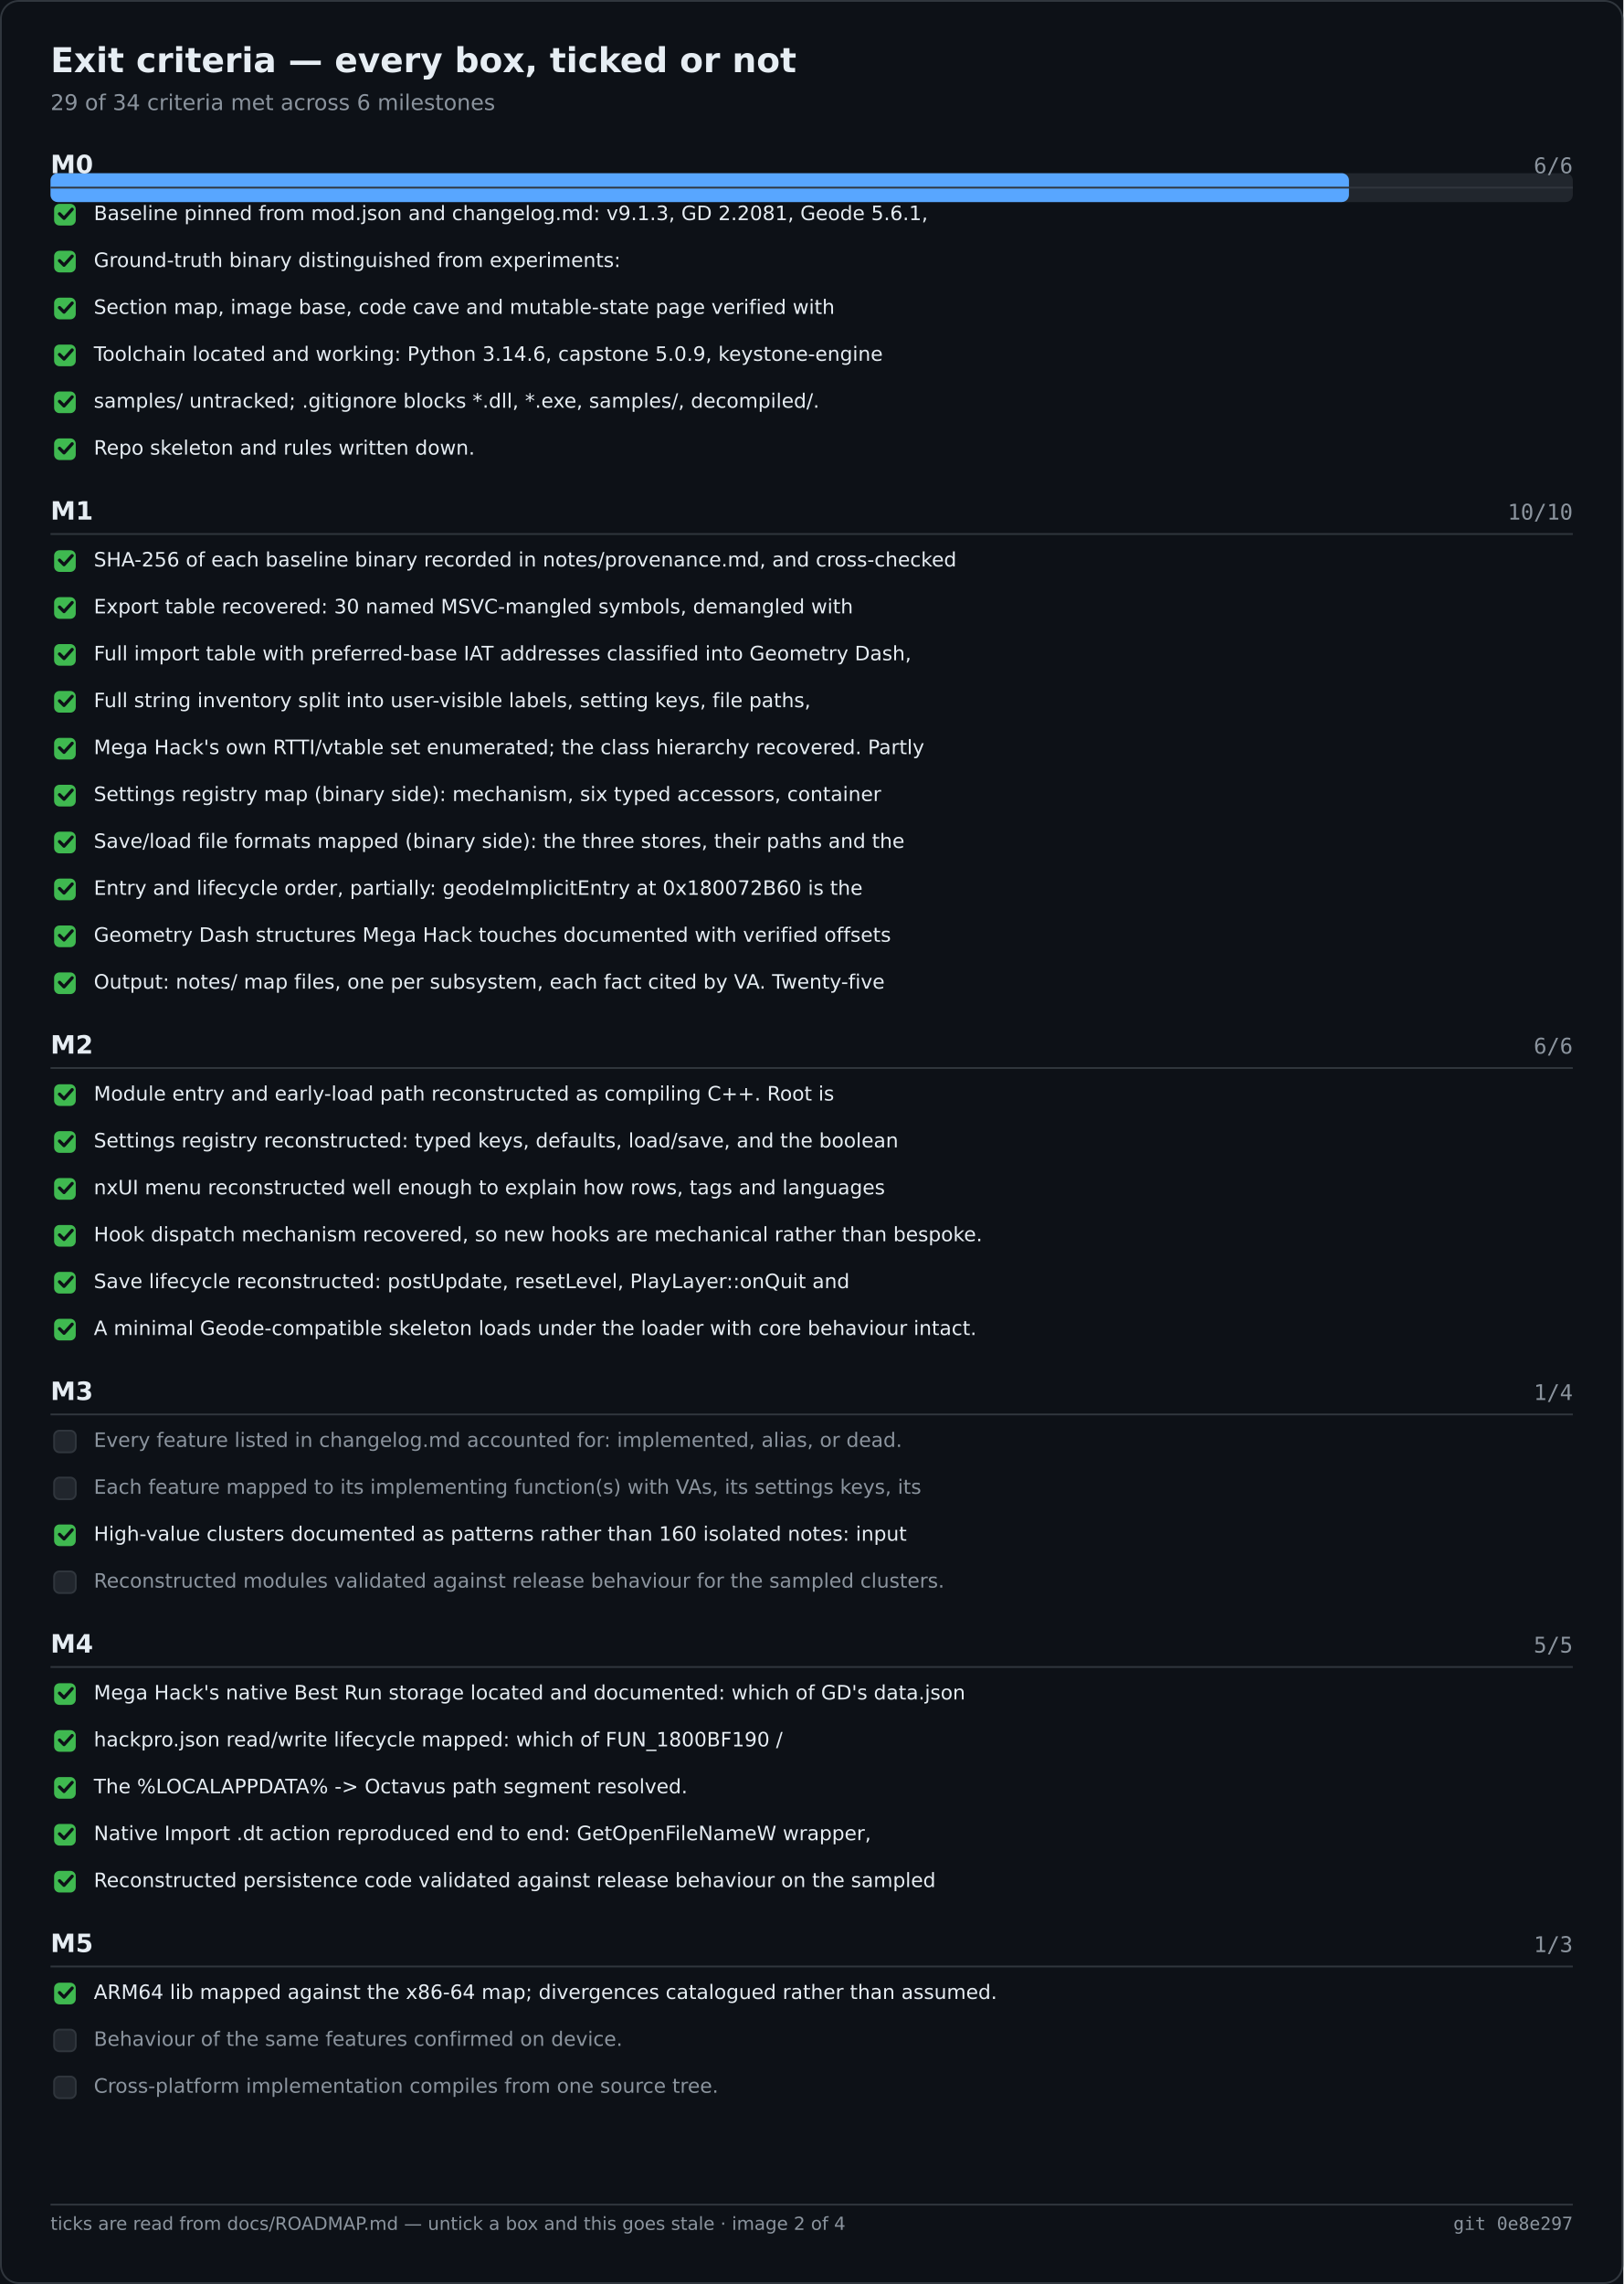
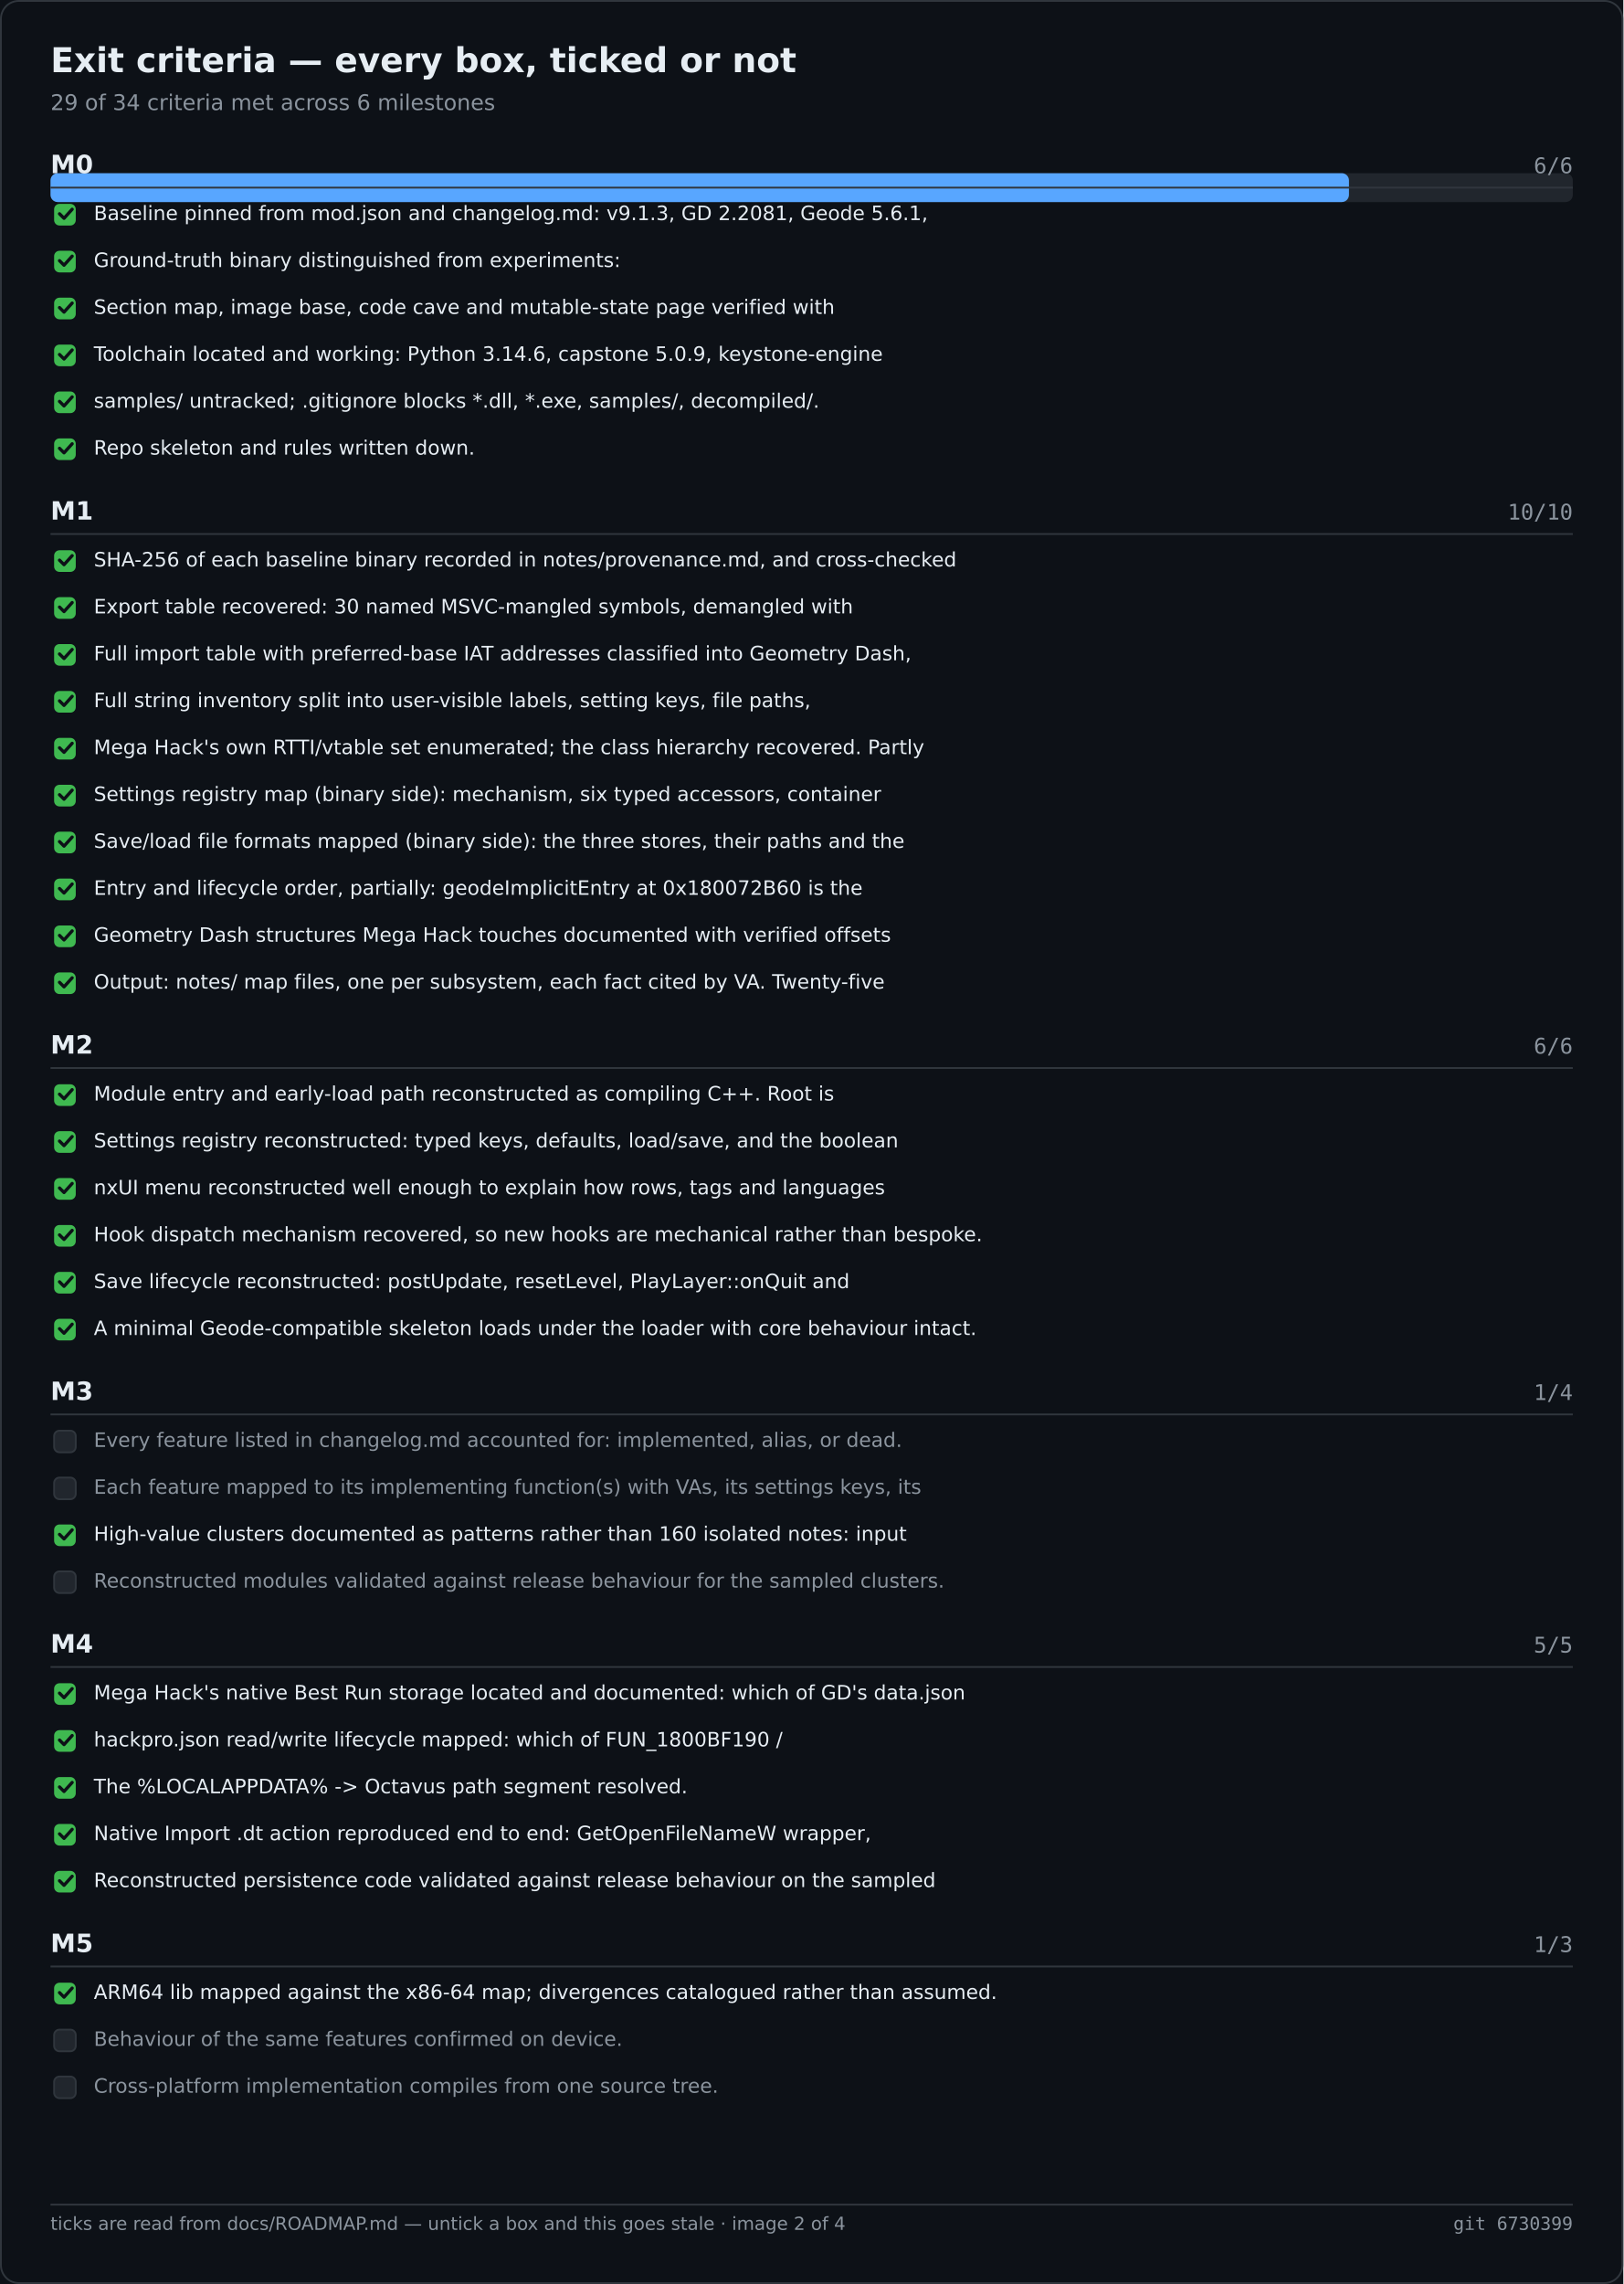
<svg xmlns="http://www.w3.org/2000/svg" width="900" height="1266" viewBox="0 0 900 1266" role="img" aria-label="Exit criteria — every box, ticked or not">
  <rect width="900" height="1266" fill="#0d1117" />
  <rect x="0.5" y="0.5" width="899" height="1265" fill="none" stroke="#30363d" rx="10" />
  <text x="28" y="40" font-family="Segoe UI,DejaVu Sans,Helvetica,sans-serif" font-size="19" font-weight="600" fill="#e6edf3">Exit criteria — every box, ticked or not</text>
  <text x="28" y="61" font-family="Segoe UI,DejaVu Sans,Helvetica,sans-serif" font-size="12" fill="#8b949e">29 of 34 criteria met across 6 milestones</text>
  <rect x="28.0" y="96.0" width="844.0" height="16.0" fill="#21262d" rx="4" />
  <rect x="28.0" y="96.0" width="719.9" height="16.0" fill="#58a6ff" rx="4" />
  <text x="28.0" y="96.0" font-family="Segoe UI,DejaVu Sans,Helvetica,sans-serif" font-size="14" fill="#e6edf3" font-weight="600">M0</text>
  <text x="872.0" y="96.0" font-family="Cascadia Mono,Consolas,DejaVu Sans Mono,monospace" font-size="12" fill="#8b949e" text-anchor="end">6/6</text>
  <text x="28.0" y="288.0" font-family="Segoe UI,DejaVu Sans,Helvetica,sans-serif" font-size="14" fill="#e6edf3" font-weight="600">M1</text>
  <text x="872.0" y="288.0" font-family="Cascadia Mono,Consolas,DejaVu Sans Mono,monospace" font-size="12" fill="#8b949e" text-anchor="end">10/10</text>
  <text x="28.0" y="584.0" font-family="Segoe UI,DejaVu Sans,Helvetica,sans-serif" font-size="14" fill="#e6edf3" font-weight="600">M2</text>
  <text x="872.0" y="584.0" font-family="Cascadia Mono,Consolas,DejaVu Sans Mono,monospace" font-size="12" fill="#8b949e" text-anchor="end">6/6</text>
  <text x="28.0" y="776.0" font-family="Segoe UI,DejaVu Sans,Helvetica,sans-serif" font-size="14" fill="#e6edf3" font-weight="600">M3</text>
  <text x="872.0" y="776.0" font-family="Cascadia Mono,Consolas,DejaVu Sans Mono,monospace" font-size="12" fill="#8b949e" text-anchor="end">1/4</text>
  <text x="28.0" y="916.0" font-family="Segoe UI,DejaVu Sans,Helvetica,sans-serif" font-size="14" fill="#e6edf3" font-weight="600">M4</text>
  <text x="872.0" y="916.0" font-family="Cascadia Mono,Consolas,DejaVu Sans Mono,monospace" font-size="12" fill="#8b949e" text-anchor="end">5/5</text>
  <text x="28.0" y="1082.0" font-family="Segoe UI,DejaVu Sans,Helvetica,sans-serif" font-size="14" fill="#e6edf3" font-weight="600">M5</text>
  <text x="872.0" y="1082.0" font-family="Cascadia Mono,Consolas,DejaVu Sans Mono,monospace" font-size="12" fill="#8b949e" text-anchor="end">1/3</text>
  <line x1="28.0" y1="104.0" x2="872.0" y2="104.0" stroke="#30363d" stroke-width="1" />
  <rect x="30.0" y="113.0" width="12.0" height="12.0" fill="#3fb950" rx="3" />
  <path d="M33 118.5 l2.5 2.5 l4.5 -5" fill="none" stroke="#0d1117" stroke-width="1.8" stroke-linecap="round" stroke-linejoin="round" />
  <text x="52.0" y="122.0" font-family="Segoe UI,DejaVu Sans,Helvetica,sans-serif" font-size="11" fill="#e6edf3">Baseline pinned from mod.json and changelog.md: v9.1.3, GD 2.2081, Geode 5.6.1,</text>
  <rect x="30.0" y="139.0" width="12.0" height="12.0" fill="#3fb950" rx="3" />
  <path d="M33 144.5 l2.5 2.5 l4.5 -5" fill="none" stroke="#0d1117" stroke-width="1.8" stroke-linecap="round" stroke-linejoin="round" />
  <text x="52.0" y="148.0" font-family="Segoe UI,DejaVu Sans,Helvetica,sans-serif" font-size="11" fill="#e6edf3">Ground-truth binary distinguished from experiments:</text>
  <rect x="30.0" y="165.0" width="12.0" height="12.0" fill="#3fb950" rx="3" />
  <path d="M33 170.5 l2.5 2.5 l4.5 -5" fill="none" stroke="#0d1117" stroke-width="1.8" stroke-linecap="round" stroke-linejoin="round" />
  <text x="52.0" y="174.0" font-family="Segoe UI,DejaVu Sans,Helvetica,sans-serif" font-size="11" fill="#e6edf3">Section map, image base, code cave and mutable-state page verified with</text>
  <rect x="30.0" y="191.0" width="12.0" height="12.0" fill="#3fb950" rx="3" />
  <path d="M33 196.5 l2.5 2.5 l4.5 -5" fill="none" stroke="#0d1117" stroke-width="1.8" stroke-linecap="round" stroke-linejoin="round" />
  <text x="52.0" y="200.0" font-family="Segoe UI,DejaVu Sans,Helvetica,sans-serif" font-size="11" fill="#e6edf3">Toolchain located and working: Python 3.14.6, capstone 5.0.9, keystone-engine</text>
  <rect x="30.0" y="217.0" width="12.0" height="12.0" fill="#3fb950" rx="3" />
  <path d="M33 222.5 l2.5 2.5 l4.5 -5" fill="none" stroke="#0d1117" stroke-width="1.8" stroke-linecap="round" stroke-linejoin="round" />
  <text x="52.0" y="226.0" font-family="Segoe UI,DejaVu Sans,Helvetica,sans-serif" font-size="11" fill="#e6edf3">samples/ untracked; .gitignore blocks *.dll, *.exe, samples/, decompiled/.</text>
  <rect x="30.0" y="243.0" width="12.0" height="12.0" fill="#3fb950" rx="3" />
  <path d="M33 248.5 l2.5 2.5 l4.5 -5" fill="none" stroke="#0d1117" stroke-width="1.8" stroke-linecap="round" stroke-linejoin="round" />
  <text x="52.0" y="252.0" font-family="Segoe UI,DejaVu Sans,Helvetica,sans-serif" font-size="11" fill="#e6edf3">Repo skeleton and rules written down.</text>
  <line x1="28.0" y1="296.0" x2="872.0" y2="296.0" stroke="#30363d" stroke-width="1" />
  <rect x="30.0" y="305.0" width="12.0" height="12.0" fill="#3fb950" rx="3" />
  <path d="M33 310.5 l2.5 2.5 l4.5 -5" fill="none" stroke="#0d1117" stroke-width="1.8" stroke-linecap="round" stroke-linejoin="round" />
  <text x="52.0" y="314.0" font-family="Segoe UI,DejaVu Sans,Helvetica,sans-serif" font-size="11" fill="#e6edf3">SHA-256 of each baseline binary recorded in notes/provenance.md, and cross-checked</text>
  <rect x="30.0" y="331.0" width="12.0" height="12.0" fill="#3fb950" rx="3" />
  <path d="M33 336.5 l2.5 2.5 l4.5 -5" fill="none" stroke="#0d1117" stroke-width="1.8" stroke-linecap="round" stroke-linejoin="round" />
  <text x="52.0" y="340.0" font-family="Segoe UI,DejaVu Sans,Helvetica,sans-serif" font-size="11" fill="#e6edf3">Export table recovered: 30 named MSVC-mangled symbols, demangled with</text>
  <rect x="30.0" y="357.0" width="12.0" height="12.0" fill="#3fb950" rx="3" />
  <path d="M33 362.5 l2.5 2.5 l4.5 -5" fill="none" stroke="#0d1117" stroke-width="1.8" stroke-linecap="round" stroke-linejoin="round" />
  <text x="52.0" y="366.0" font-family="Segoe UI,DejaVu Sans,Helvetica,sans-serif" font-size="11" fill="#e6edf3">Full import table with preferred-base IAT addresses classified into Geometry Dash,</text>
  <rect x="30.0" y="383.0" width="12.0" height="12.0" fill="#3fb950" rx="3" />
  <path d="M33 388.5 l2.5 2.5 l4.5 -5" fill="none" stroke="#0d1117" stroke-width="1.8" stroke-linecap="round" stroke-linejoin="round" />
  <text x="52.0" y="392.0" font-family="Segoe UI,DejaVu Sans,Helvetica,sans-serif" font-size="11" fill="#e6edf3">Full string inventory split into user-visible labels, setting keys, file paths,</text>
  <rect x="30.0" y="409.0" width="12.0" height="12.0" fill="#3fb950" rx="3" />
  <path d="M33 414.5 l2.5 2.5 l4.5 -5" fill="none" stroke="#0d1117" stroke-width="1.8" stroke-linecap="round" stroke-linejoin="round" />
  <text x="52.0" y="418.0" font-family="Segoe UI,DejaVu Sans,Helvetica,sans-serif" font-size="11" fill="#e6edf3">Mega Hack's own RTTI/vtable set enumerated; the class hierarchy recovered. Partly</text>
  <rect x="30.0" y="435.0" width="12.0" height="12.0" fill="#3fb950" rx="3" />
  <path d="M33 440.5 l2.5 2.5 l4.5 -5" fill="none" stroke="#0d1117" stroke-width="1.8" stroke-linecap="round" stroke-linejoin="round" />
  <text x="52.0" y="444.0" font-family="Segoe UI,DejaVu Sans,Helvetica,sans-serif" font-size="11" fill="#e6edf3">Settings registry map (binary side): mechanism, six typed accessors, container</text>
  <rect x="30.0" y="461.0" width="12.0" height="12.0" fill="#3fb950" rx="3" />
  <path d="M33 466.5 l2.5 2.5 l4.5 -5" fill="none" stroke="#0d1117" stroke-width="1.8" stroke-linecap="round" stroke-linejoin="round" />
  <text x="52.0" y="470.0" font-family="Segoe UI,DejaVu Sans,Helvetica,sans-serif" font-size="11" fill="#e6edf3">Save/load file formats mapped (binary side): the three stores, their paths and the</text>
  <rect x="30.0" y="487.0" width="12.0" height="12.0" fill="#3fb950" rx="3" />
  <path d="M33 492.5 l2.5 2.5 l4.5 -5" fill="none" stroke="#0d1117" stroke-width="1.8" stroke-linecap="round" stroke-linejoin="round" />
  <text x="52.0" y="496.0" font-family="Segoe UI,DejaVu Sans,Helvetica,sans-serif" font-size="11" fill="#e6edf3">Entry and lifecycle order, partially: geodeImplicitEntry at 0x180072B60 is the</text>
  <rect x="30.0" y="513.0" width="12.0" height="12.0" fill="#3fb950" rx="3" />
  <path d="M33 518.5 l2.5 2.5 l4.5 -5" fill="none" stroke="#0d1117" stroke-width="1.8" stroke-linecap="round" stroke-linejoin="round" />
  <text x="52.0" y="522.0" font-family="Segoe UI,DejaVu Sans,Helvetica,sans-serif" font-size="11" fill="#e6edf3">Geometry Dash structures Mega Hack touches documented with verified offsets</text>
  <rect x="30.0" y="539.0" width="12.0" height="12.0" fill="#3fb950" rx="3" />
  <path d="M33 544.5 l2.5 2.5 l4.5 -5" fill="none" stroke="#0d1117" stroke-width="1.8" stroke-linecap="round" stroke-linejoin="round" />
  <text x="52.0" y="548.0" font-family="Segoe UI,DejaVu Sans,Helvetica,sans-serif" font-size="11" fill="#e6edf3">Output: notes/ map files, one per subsystem, each fact cited by VA. Twenty-five</text>
  <line x1="28.0" y1="592.0" x2="872.0" y2="592.0" stroke="#30363d" stroke-width="1" />
  <rect x="30.0" y="601.0" width="12.0" height="12.0" fill="#3fb950" rx="3" />
  <path d="M33 606.5 l2.5 2.5 l4.5 -5" fill="none" stroke="#0d1117" stroke-width="1.8" stroke-linecap="round" stroke-linejoin="round" />
  <text x="52.0" y="610.0" font-family="Segoe UI,DejaVu Sans,Helvetica,sans-serif" font-size="11" fill="#e6edf3">Module entry and early-load path reconstructed as compiling C++. Root is</text>
  <rect x="30.0" y="627.0" width="12.0" height="12.0" fill="#3fb950" rx="3" />
  <path d="M33 632.5 l2.5 2.5 l4.5 -5" fill="none" stroke="#0d1117" stroke-width="1.8" stroke-linecap="round" stroke-linejoin="round" />
  <text x="52.0" y="636.0" font-family="Segoe UI,DejaVu Sans,Helvetica,sans-serif" font-size="11" fill="#e6edf3">Settings registry reconstructed: typed keys, defaults, load/save, and the boolean</text>
  <rect x="30.0" y="653.0" width="12.0" height="12.0" fill="#3fb950" rx="3" />
  <path d="M33 658.5 l2.5 2.5 l4.5 -5" fill="none" stroke="#0d1117" stroke-width="1.8" stroke-linecap="round" stroke-linejoin="round" />
  <text x="52.0" y="662.0" font-family="Segoe UI,DejaVu Sans,Helvetica,sans-serif" font-size="11" fill="#e6edf3">nxUI menu reconstructed well enough to explain how rows, tags and languages</text>
  <rect x="30.0" y="679.0" width="12.0" height="12.0" fill="#3fb950" rx="3" />
  <path d="M33 684.5 l2.5 2.5 l4.5 -5" fill="none" stroke="#0d1117" stroke-width="1.8" stroke-linecap="round" stroke-linejoin="round" />
  <text x="52.0" y="688.0" font-family="Segoe UI,DejaVu Sans,Helvetica,sans-serif" font-size="11" fill="#e6edf3">Hook dispatch mechanism recovered, so new hooks are mechanical rather than bespoke.</text>
  <rect x="30.0" y="705.0" width="12.0" height="12.0" fill="#3fb950" rx="3" />
  <path d="M33 710.5 l2.5 2.5 l4.5 -5" fill="none" stroke="#0d1117" stroke-width="1.8" stroke-linecap="round" stroke-linejoin="round" />
  <text x="52.0" y="714.0" font-family="Segoe UI,DejaVu Sans,Helvetica,sans-serif" font-size="11" fill="#e6edf3">Save lifecycle reconstructed: postUpdate, resetLevel, PlayLayer::onQuit and</text>
  <rect x="30.0" y="731.0" width="12.0" height="12.0" fill="#3fb950" rx="3" />
  <path d="M33 736.5 l2.5 2.5 l4.5 -5" fill="none" stroke="#0d1117" stroke-width="1.8" stroke-linecap="round" stroke-linejoin="round" />
  <text x="52.0" y="740.0" font-family="Segoe UI,DejaVu Sans,Helvetica,sans-serif" font-size="11" fill="#e6edf3">A minimal Geode-compatible skeleton loads under the loader with core behaviour intact.</text>
  <line x1="28.0" y1="784.0" x2="872.0" y2="784.0" stroke="#30363d" stroke-width="1" />
  <rect x="30.0" y="793.0" width="12.0" height="12.0" fill="#21262d" rx="3" stroke="#30363d" stroke-width="1" />
  <text x="52.0" y="802.0" font-family="Segoe UI,DejaVu Sans,Helvetica,sans-serif" font-size="11" fill="#8b949e">Every feature listed in changelog.md accounted for: implemented, alias, or dead.</text>
  <rect x="30.0" y="819.0" width="12.0" height="12.0" fill="#21262d" rx="3" stroke="#30363d" stroke-width="1" />
  <text x="52.0" y="828.0" font-family="Segoe UI,DejaVu Sans,Helvetica,sans-serif" font-size="11" fill="#8b949e">Each feature mapped to its implementing function(s) with VAs, its settings keys, its</text>
  <rect x="30.0" y="845.0" width="12.0" height="12.0" fill="#3fb950" rx="3" />
  <path d="M33 850.5 l2.5 2.5 l4.5 -5" fill="none" stroke="#0d1117" stroke-width="1.8" stroke-linecap="round" stroke-linejoin="round" />
  <text x="52.0" y="854.0" font-family="Segoe UI,DejaVu Sans,Helvetica,sans-serif" font-size="11" fill="#e6edf3">High-value clusters documented as patterns rather than 160 isolated notes: input</text>
  <rect x="30.0" y="871.0" width="12.0" height="12.0" fill="#21262d" rx="3" stroke="#30363d" stroke-width="1" />
  <text x="52.0" y="880.0" font-family="Segoe UI,DejaVu Sans,Helvetica,sans-serif" font-size="11" fill="#8b949e">Reconstructed modules validated against release behaviour for the sampled clusters.</text>
  <line x1="28.0" y1="924.0" x2="872.0" y2="924.0" stroke="#30363d" stroke-width="1" />
  <rect x="30.0" y="933.0" width="12.0" height="12.0" fill="#3fb950" rx="3" />
  <path d="M33 938.5 l2.5 2.5 l4.5 -5" fill="none" stroke="#0d1117" stroke-width="1.8" stroke-linecap="round" stroke-linejoin="round" />
  <text x="52.0" y="942.0" font-family="Segoe UI,DejaVu Sans,Helvetica,sans-serif" font-size="11" fill="#e6edf3">Mega Hack's native Best Run storage located and documented: which of GD's data.json</text>
  <rect x="30.0" y="959.0" width="12.0" height="12.0" fill="#3fb950" rx="3" />
  <path d="M33 964.5 l2.5 2.5 l4.5 -5" fill="none" stroke="#0d1117" stroke-width="1.8" stroke-linecap="round" stroke-linejoin="round" />
  <text x="52.0" y="968.0" font-family="Segoe UI,DejaVu Sans,Helvetica,sans-serif" font-size="11" fill="#e6edf3">hackpro.json read/write lifecycle mapped: which of FUN_1800BF190 /</text>
  <rect x="30.0" y="985.0" width="12.0" height="12.0" fill="#3fb950" rx="3" />
  <path d="M33 990.5 l2.5 2.5 l4.5 -5" fill="none" stroke="#0d1117" stroke-width="1.8" stroke-linecap="round" stroke-linejoin="round" />
  <text x="52.0" y="994.0" font-family="Segoe UI,DejaVu Sans,Helvetica,sans-serif" font-size="11" fill="#e6edf3">The %LOCALAPPDATA% -&gt; Octavus path segment resolved.</text>
  <rect x="30.0" y="1011.0" width="12.0" height="12.0" fill="#3fb950" rx="3" />
  <path d="M33 1016.5 l2.5 2.5 l4.5 -5" fill="none" stroke="#0d1117" stroke-width="1.8" stroke-linecap="round" stroke-linejoin="round" />
  <text x="52.0" y="1020.0" font-family="Segoe UI,DejaVu Sans,Helvetica,sans-serif" font-size="11" fill="#e6edf3">Native Import .dt action reproduced end to end: GetOpenFileNameW wrapper,</text>
  <rect x="30.0" y="1037.0" width="12.0" height="12.0" fill="#3fb950" rx="3" />
  <path d="M33 1042.5 l2.5 2.5 l4.5 -5" fill="none" stroke="#0d1117" stroke-width="1.8" stroke-linecap="round" stroke-linejoin="round" />
  <text x="52.0" y="1046.0" font-family="Segoe UI,DejaVu Sans,Helvetica,sans-serif" font-size="11" fill="#e6edf3">Reconstructed persistence code validated against release behaviour on the sampled</text>
  <line x1="28.0" y1="1090.0" x2="872.0" y2="1090.0" stroke="#30363d" stroke-width="1" />
  <rect x="30.0" y="1099.0" width="12.0" height="12.0" fill="#3fb950" rx="3" />
  <path d="M33 1104.5 l2.5 2.5 l4.5 -5" fill="none" stroke="#0d1117" stroke-width="1.8" stroke-linecap="round" stroke-linejoin="round" />
  <text x="52.0" y="1108.0" font-family="Segoe UI,DejaVu Sans,Helvetica,sans-serif" font-size="11" fill="#e6edf3">ARM64 lib mapped against the x86-64 map; divergences catalogued rather than assumed.</text>
  <rect x="30.0" y="1125.0" width="12.0" height="12.0" fill="#21262d" rx="3" stroke="#30363d" stroke-width="1" />
  <text x="52.0" y="1134.0" font-family="Segoe UI,DejaVu Sans,Helvetica,sans-serif" font-size="11" fill="#8b949e">Behaviour of the same features confirmed on device.</text>
  <rect x="30.0" y="1151.0" width="12.0" height="12.0" fill="#21262d" rx="3" stroke="#30363d" stroke-width="1" />
  <text x="52.0" y="1160.0" font-family="Segoe UI,DejaVu Sans,Helvetica,sans-serif" font-size="11" fill="#8b949e">Cross-platform implementation compiles from one source tree.</text>
  <line x1="28.0" y1="1222.0" x2="872.0" y2="1222.0" stroke="#30363d" stroke-width="1" />
  <text x="28.0" y="1236.0" font-family="Segoe UI,DejaVu Sans,Helvetica,sans-serif" font-size="10" fill="#8b949e">ticks are read from docs/ROADMAP.md — untick a box and this goes stale · image 2 of 4</text>
-   <text x="872.0" y="1236.0" font-family="Cascadia Mono,Consolas,DejaVu Sans Mono,monospace" font-size="10" fill="#8b949e" text-anchor="end">git 0e8e297</text>
+   <text x="872.0" y="1236.0" font-family="Cascadia Mono,Consolas,DejaVu Sans Mono,monospace" font-size="10" fill="#8b949e" text-anchor="end">git 6730399</text>
</svg>
